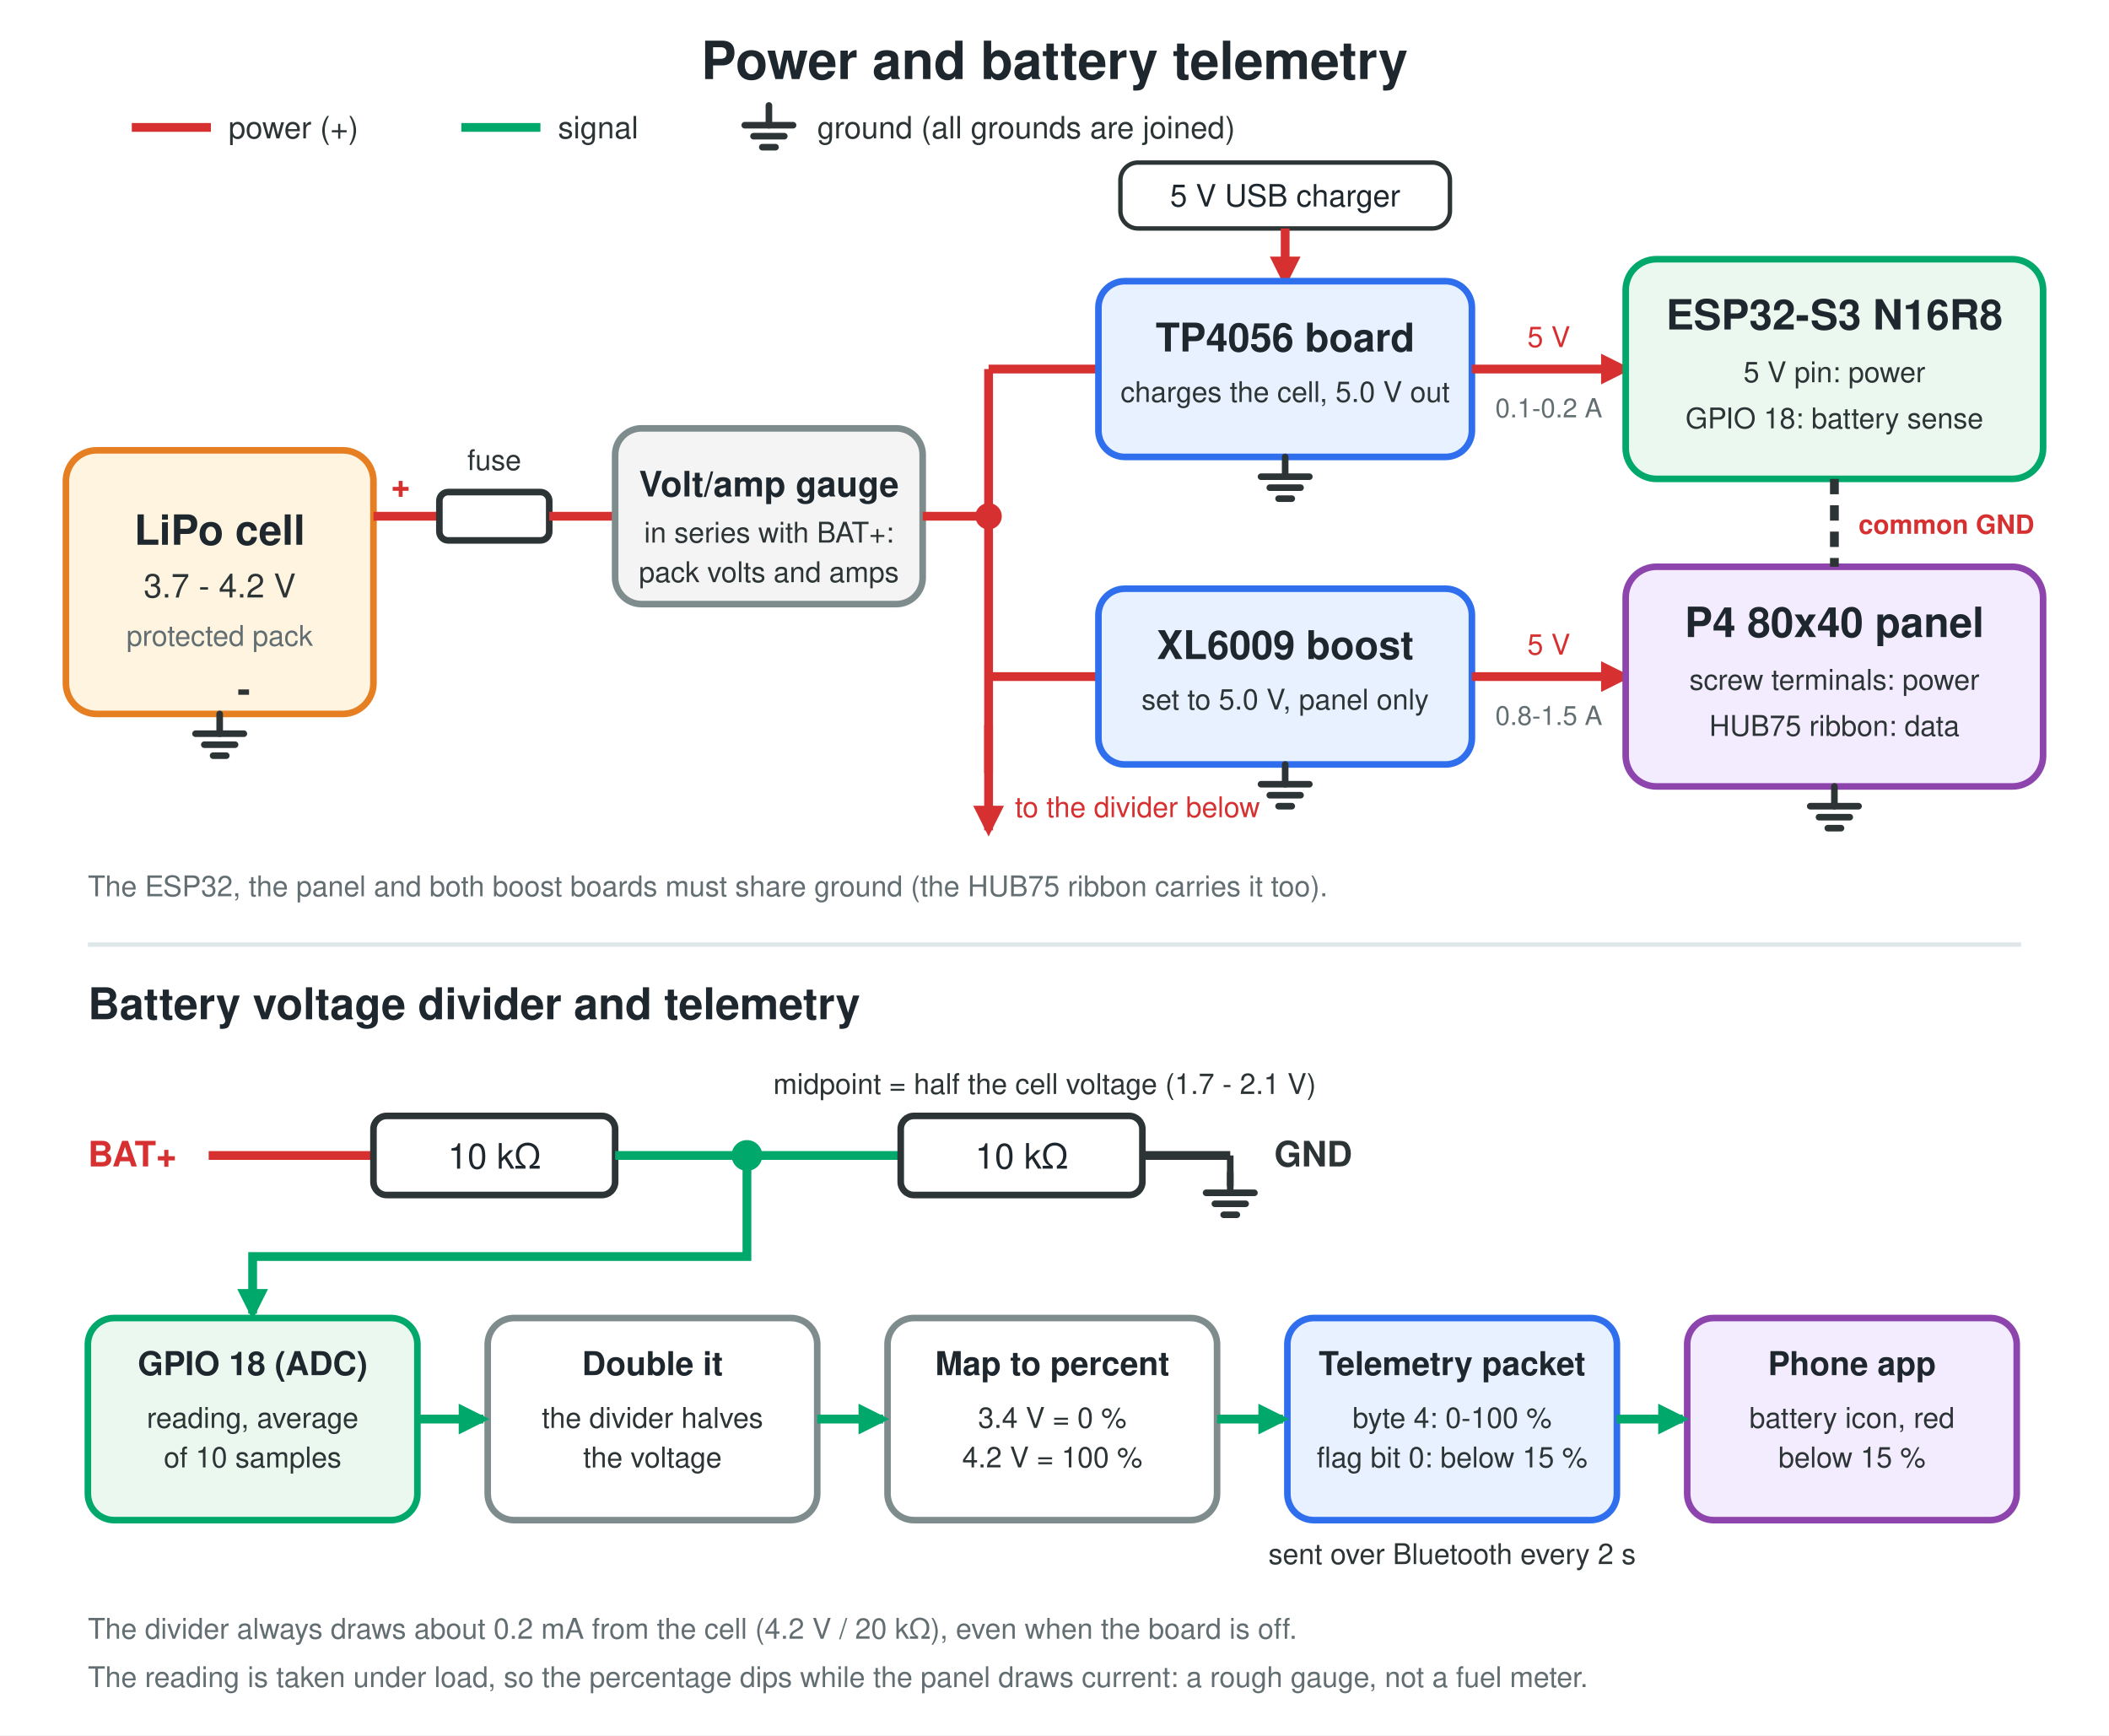
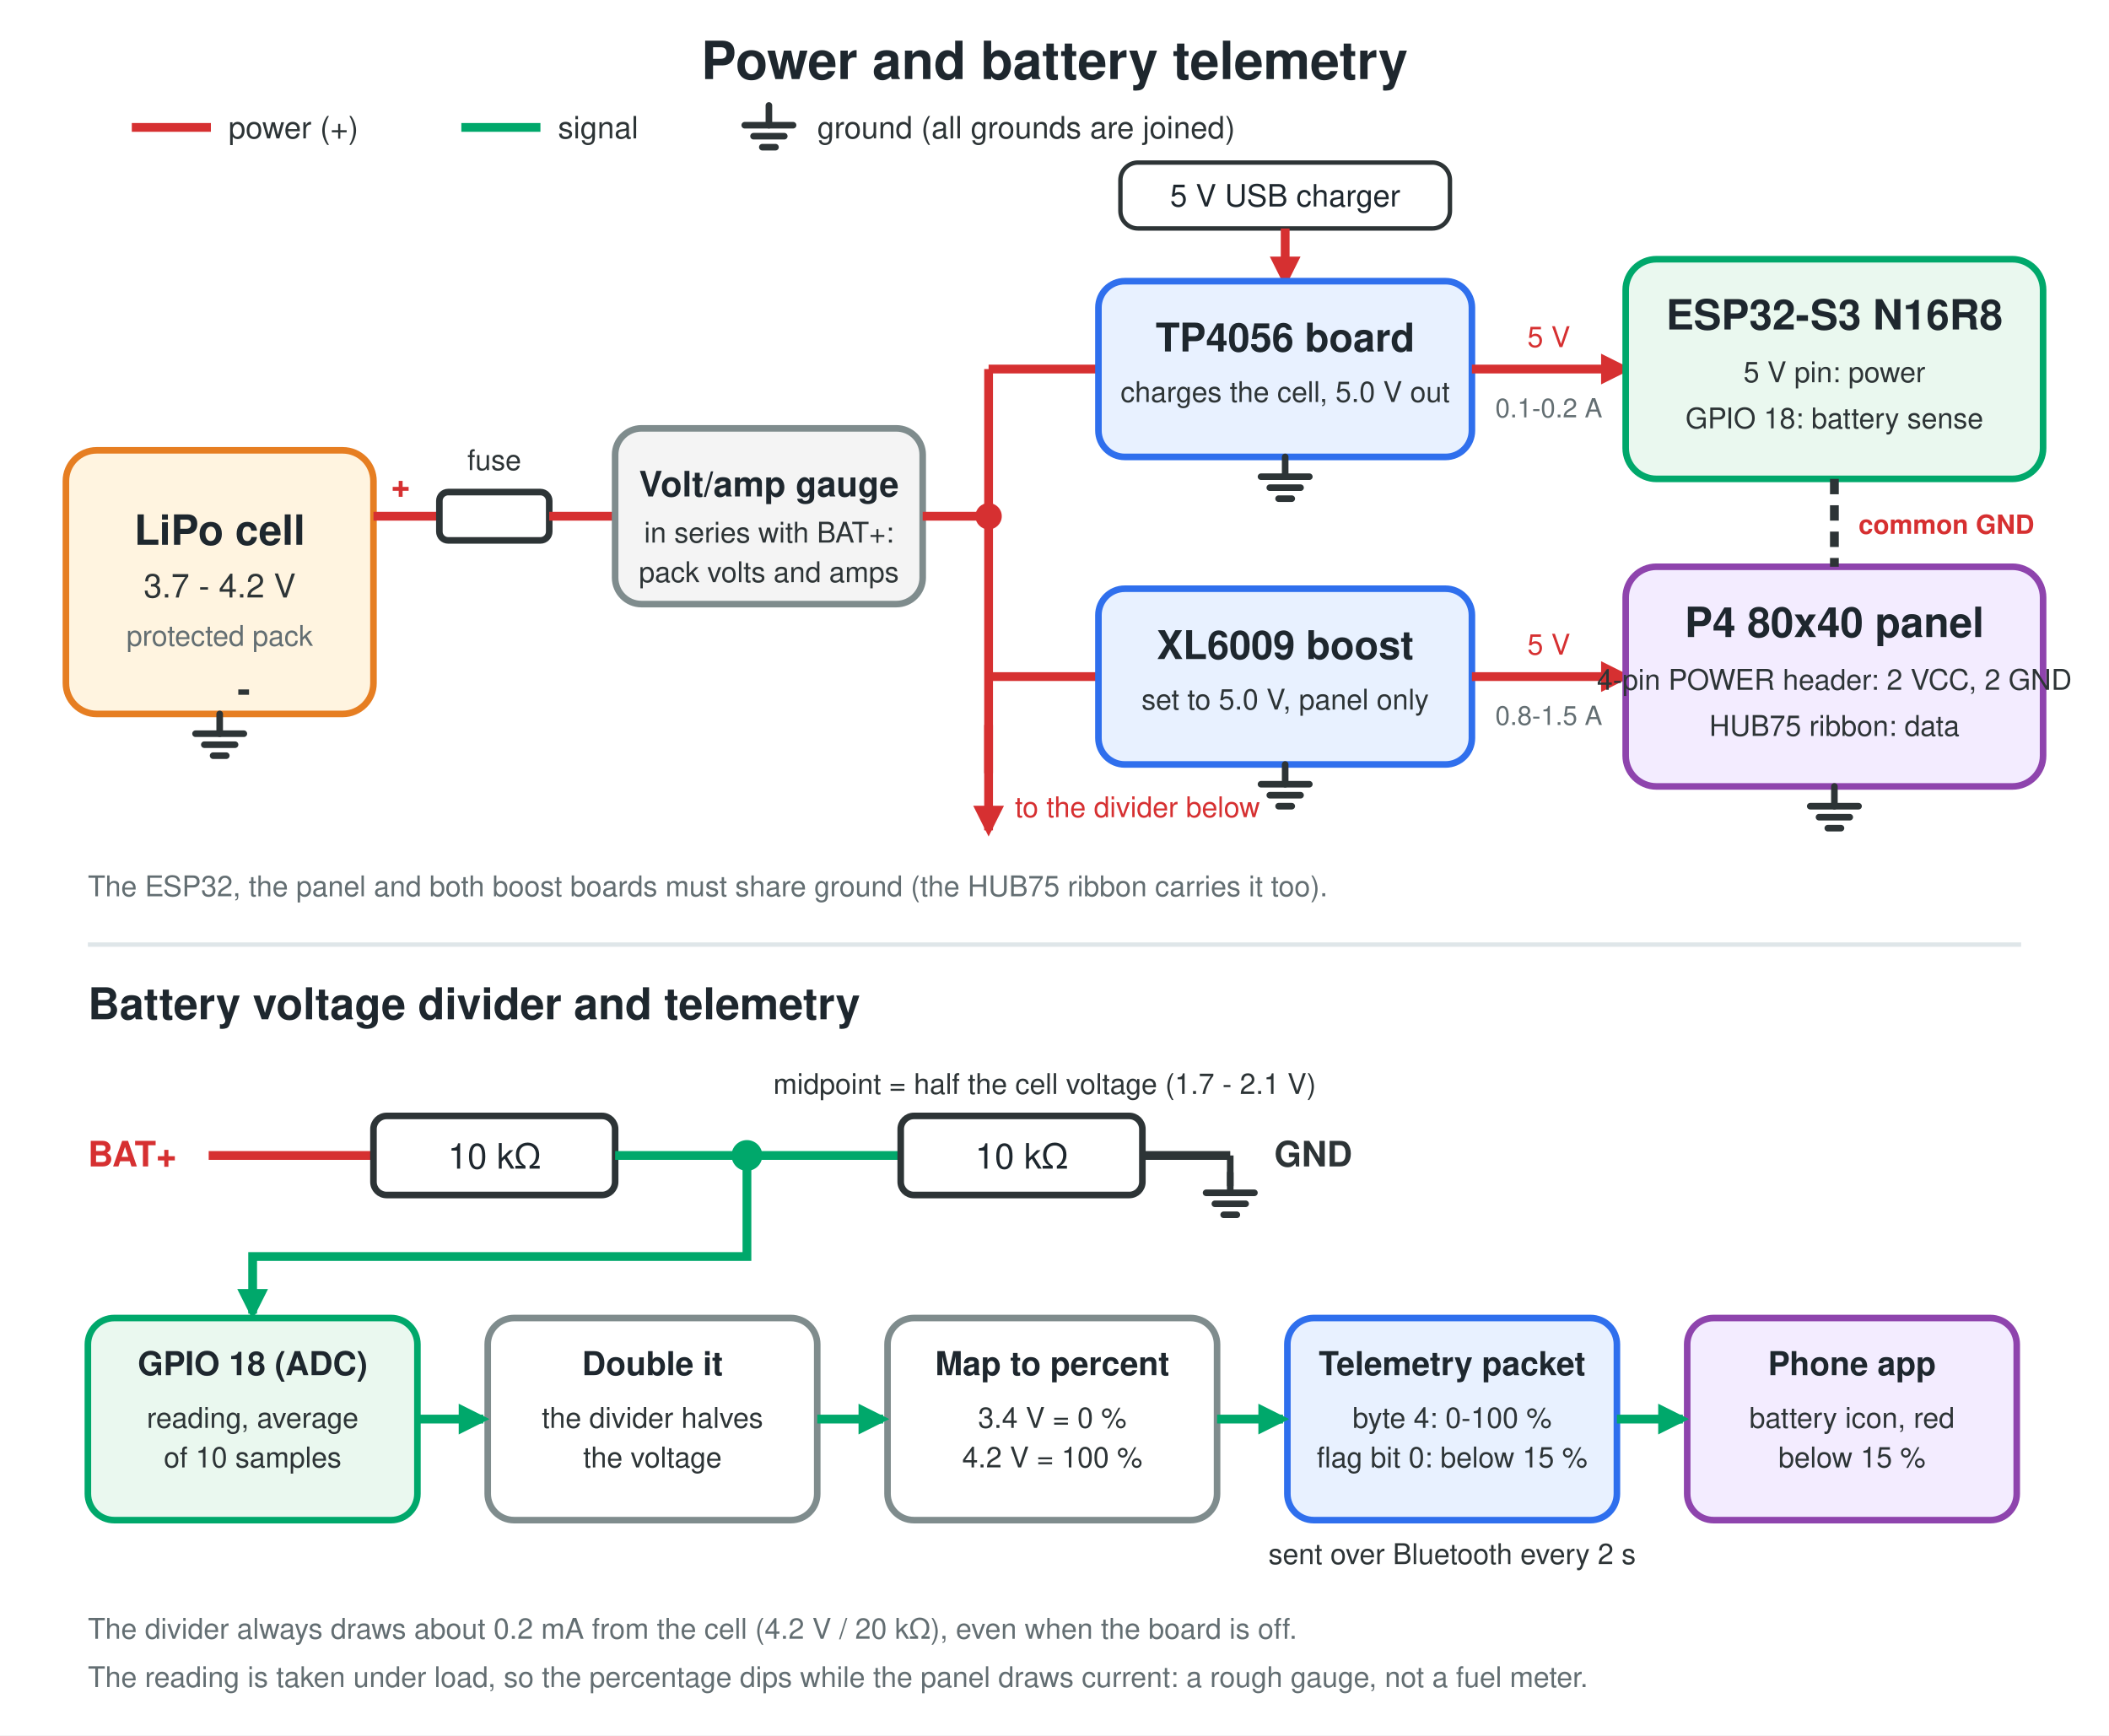
<svg xmlns="http://www.w3.org/2000/svg" viewBox="0 0 960 790" font-family="-apple-system, Helvetica, Arial, sans-serif">
  <defs>
    <marker id="arrRed" viewBox="0 0 10 10" refX="8" refY="5" markerWidth="14" markerHeight="14" markerUnits="userSpaceOnUse" orient="auto">
      <path d="M0 0L10 5L0 10z" fill="#d63031" />
    </marker>
    <marker id="arrGreen" viewBox="0 0 10 10" refX="8" refY="5" markerWidth="14" markerHeight="14" markerUnits="userSpaceOnUse" orient="auto">
      <path d="M0 0L10 5L0 10z" fill="#00a86b" />
    </marker>
    <g id="gnd" stroke="#2d3436" stroke-width="3" stroke-linecap="round">
      <line x1="0" y1="0" x2="0" y2="9" />
      <line x1="-11" y1="9" x2="11" y2="9" />
      <line x1="-7" y1="14" x2="7" y2="14" />
      <line x1="-3" y1="19" x2="3" y2="19" />
    </g>
  </defs>
  <rect width="960" height="790" fill="#ffffff" />
  <text x="480" y="36" text-anchor="middle" font-size="24" font-weight="700" fill="#1e272e">Power and battery telemetry</text>
  <g font-size="14" fill="#2d3436">
    <line x1="60" y1="58" x2="96" y2="58" stroke="#d63031" stroke-width="4" />
    <text x="104" y="63">power (+)</text>
    <line x1="210" y1="58" x2="246" y2="58" stroke="#00a86b" stroke-width="4" />
    <text x="254" y="63">signal</text>
    <use href="#gnd" x="350" y="48" />
    <text x="372" y="63">ground (all grounds are joined)</text>
  </g>
  <rect x="30" y="205" width="140" height="120" rx="14" fill="#fff4e0" stroke="#e67e22" stroke-width="3" />
  <text x="100" y="248" text-anchor="middle" font-size="19" font-weight="700" fill="#1e272e">LiPo cell</text>
  <text x="100" y="272" text-anchor="middle" font-size="15" fill="#2d3436">3.7 - 4.2 V</text>
  <text x="100" y="294" text-anchor="middle" font-size="13" fill="#636e72">protected pack</text>
  <text x="178" y="226" font-size="15" font-weight="700" fill="#d63031">+</text>
  <text x="108" y="320" font-size="18" font-weight="700" fill="#2d3436">-</text>
  <use href="#gnd" x="100" y="325" />
  <line x1="170" y1="235" x2="200" y2="235" stroke="#d63031" stroke-width="4" />
  <rect x="200" y="224" width="50" height="22" rx="4" fill="#fff" stroke="#2d3436" stroke-width="3" />
  <text x="225" y="214" text-anchor="middle" font-size="13" fill="#2d3436">fuse</text>
  <line x1="250" y1="235" x2="280" y2="235" stroke="#d63031" stroke-width="4" />
  <rect x="280" y="195" width="140" height="80" rx="12" fill="#f4f4f4" stroke="#7f8c8d" stroke-width="3" />
  <text x="350" y="226" text-anchor="middle" font-size="16" font-weight="700" fill="#1e272e">Volt/amp gauge</text>
  <text x="350" y="247" text-anchor="middle" font-size="13" fill="#2d3436">in series with BAT+:</text>
  <text x="350" y="265" text-anchor="middle" font-size="13" fill="#2d3436">pack volts and amps</text>
  <line x1="420" y1="235" x2="450" y2="235" stroke="#d63031" stroke-width="4" />
  <line x1="450" y1="168" x2="450" y2="352" stroke="#d63031" stroke-width="4" />
  <circle cx="450" cy="235" r="6" fill="#d63031" />
  <line x1="450" y1="168" x2="500" y2="168" stroke="#d63031" stroke-width="4" />
  <line x1="450" y1="308" x2="500" y2="308" stroke="#d63031" stroke-width="4" />
  <line x1="450" y1="330" x2="450" y2="378" stroke="#d63031" stroke-width="4" marker-end="url(#arrRed)" />
  <text x="462" y="372" font-size="13" fill="#d63031">to the divider below</text>
  <rect x="510" y="74" width="150" height="30" rx="8" fill="#fff" stroke="#2d3436" stroke-width="2" />
  <text x="585" y="94" text-anchor="middle" font-size="14" fill="#1e272e">5 V USB charger</text>
  <line x1="585" y1="104" x2="585" y2="128" stroke="#d63031" stroke-width="4" marker-end="url(#arrRed)" />
  <rect x="500" y="128" width="170" height="80" rx="12" fill="#e8f1ff" stroke="#2f6fed" stroke-width="3" />
  <text x="585" y="160" text-anchor="middle" font-size="18" font-weight="700" fill="#1e272e">TP4056 board</text>
  <text x="585" y="183" text-anchor="middle" font-size="13" fill="#2d3436">charges the cell, 5.0 V out</text>
  <use href="#gnd" x="585" y="208" />
  <line x1="670" y1="168" x2="740" y2="168" stroke="#d63031" stroke-width="4" marker-end="url(#arrRed)" />
  <text x="705" y="158" text-anchor="middle" font-size="13" fill="#d63031">5 V</text>
  <text x="705" y="190" text-anchor="middle" font-size="12" fill="#636e72">0.1-0.2 A</text>
  <rect x="740" y="118" width="190" height="100" rx="14" fill="#eaf8ef" stroke="#00a86b" stroke-width="3" />
  <text x="835" y="150" text-anchor="middle" font-size="19" font-weight="700" fill="#1e272e">ESP32-S3 N16R8</text>
  <text x="835" y="174" text-anchor="middle" font-size="13" fill="#2d3436">5 V pin: power</text>
  <text x="835" y="195" text-anchor="middle" font-size="13" fill="#2d3436">GPIO 18: battery sense</text>
  <rect x="500" y="268" width="170" height="80" rx="12" fill="#e8f1ff" stroke="#2f6fed" stroke-width="3" />
  <text x="585" y="300" text-anchor="middle" font-size="18" font-weight="700" fill="#1e272e">XL6009 boost</text>
  <text x="585" y="323" text-anchor="middle" font-size="13" fill="#2d3436">set to 5.0 V, panel only</text>
  <use href="#gnd" x="585" y="348" />
  <line x1="670" y1="308" x2="740" y2="308" stroke="#d63031" stroke-width="4" marker-end="url(#arrRed)" />
  <text x="705" y="298" text-anchor="middle" font-size="13" fill="#d63031">5 V</text>
  <text x="705" y="330" text-anchor="middle" font-size="12" fill="#636e72">0.8-1.5 A</text>
  <rect x="740" y="258" width="190" height="100" rx="14" fill="#f3ecff" stroke="#8e44ad" stroke-width="3" />
  <text x="835" y="290" text-anchor="middle" font-size="19" font-weight="700" fill="#1e272e">P4 80x40 panel</text>
-   <text x="835" y="314" text-anchor="middle" font-size="13" fill="#2d3436">screw terminals: power</text>
+   <text x="835" y="314" text-anchor="middle" font-size="13" fill="#2d3436">4-pin POWER header: 2 VCC, 2 GND</text>
  <text x="835" y="335" text-anchor="middle" font-size="13" fill="#2d3436">HUB75 ribbon: data</text>
  <line x1="835" y1="218" x2="835" y2="258" stroke="#2d3436" stroke-width="4" stroke-dasharray="7 5" />
  <text x="846" y="243" font-size="12" font-weight="700" fill="#d63031">common GND</text>
  <use href="#gnd" x="835" y="358" />
  <text x="40" y="408" font-size="13" fill="#636e72">The ESP32, the panel and both boost boards must share ground (the HUB75 ribbon carries it too).</text>
  <line x1="40" y1="430" x2="920" y2="430" stroke="#dfe6e9" stroke-width="2" />
  <text x="40" y="464" font-size="20" font-weight="700" fill="#1e272e">Battery voltage divider and telemetry</text>
  <text x="40" y="531" font-size="16" font-weight="700" fill="#d63031">BAT+</text>
  <line x1="95" y1="526" x2="170" y2="526" stroke="#d63031" stroke-width="4" />
  <rect x="170" y="508" width="110" height="36" rx="6" fill="#fff" stroke="#2d3436" stroke-width="3" />
  <text x="225" y="532" text-anchor="middle" font-size="16" fill="#1e272e">10 kΩ</text>
  <line x1="280" y1="526" x2="410" y2="526" stroke="#00a86b" stroke-width="4" />
  <circle cx="340" cy="526" r="7" fill="#00a86b" />
  <rect x="410" y="508" width="110" height="36" rx="6" fill="#fff" stroke="#2d3436" stroke-width="3" />
  <text x="465" y="532" text-anchor="middle" font-size="16" fill="#1e272e">10 kΩ</text>
  <line x1="520" y1="526" x2="560" y2="526" stroke="#2d3436" stroke-width="4" />
  <line x1="560" y1="526" x2="560" y2="540" stroke="#2d3436" stroke-width="3" />
  <use href="#gnd" x="560" y="534" />
  <text x="580" y="531" font-size="16" font-weight="700" fill="#2d3436">GND</text>
  <text x="352" y="498" font-size="13" fill="#2d3436">midpoint = half the cell voltage (1.7 - 2.1 V)</text>
  <polyline points="340,526 340,572 115,572 115,598" fill="none" stroke="#00a86b" stroke-width="4" marker-end="url(#arrGreen)" />
  <g stroke-width="3">
    <rect x="40" y="600" width="150" height="92" rx="12" fill="#eaf8ef" stroke="#00a86b" />
    <rect x="222" y="600" width="150" height="92" rx="12" fill="#fff" stroke="#7f8c8d" />
    <rect x="404" y="600" width="150" height="92" rx="12" fill="#fff" stroke="#7f8c8d" />
    <rect x="586" y="600" width="150" height="92" rx="12" fill="#e8f1ff" stroke="#2f6fed" />
    <rect x="768" y="600" width="150" height="92" rx="12" fill="#f3ecff" stroke="#8e44ad" />
  </g>
  <g text-anchor="middle" fill="#2d3436" font-size="13">
    <text x="115" y="626" font-size="15" font-weight="700" fill="#1e272e">GPIO 18 (ADC)</text>
    <text x="115" y="650">reading, average</text>
    <text x="115" y="668">of 10 samples</text>
    <text x="297" y="626" font-size="15" font-weight="700" fill="#1e272e">Double it</text>
    <text x="297" y="650">the divider halves</text>
    <text x="297" y="668">the voltage</text>
    <text x="479" y="626" font-size="15" font-weight="700" fill="#1e272e">Map to percent</text>
    <text x="479" y="650">3.4 V = 0 %</text>
    <text x="479" y="668">4.2 V = 100 %</text>
    <text x="661" y="626" font-size="15" font-weight="700" fill="#1e272e">Telemetry packet</text>
    <text x="661" y="650">byte 4: 0-100 %</text>
    <text x="661" y="668">flag bit 0: below 15 %</text>
    <text x="843" y="626" font-size="15" font-weight="700" fill="#1e272e">Phone app</text>
    <text x="843" y="650">battery icon, red</text>
    <text x="843" y="668">below 15 %</text>
  </g>
  <g stroke="#00a86b" stroke-width="4">
    <line x1="190" y1="646" x2="220" y2="646" marker-end="url(#arrGreen)" />
    <line x1="372" y1="646" x2="402" y2="646" marker-end="url(#arrGreen)" />
    <line x1="554" y1="646" x2="584" y2="646" marker-end="url(#arrGreen)" />
    <line x1="736" y1="646" x2="766" y2="646" marker-end="url(#arrGreen)" />
  </g>
  <text x="661" y="712" text-anchor="middle" font-size="13" fill="#2d3436">sent over Bluetooth every 2 s</text>
  <text x="40" y="746" font-size="13" fill="#636e72">The divider always draws about 0.2 mA from the cell (4.2 V / 20 kΩ), even when the board is off.</text>
  <text x="40" y="768" font-size="13" fill="#636e72">The reading is taken under load, so the percentage dips while the panel draws current: a rough gauge, not a fuel meter.</text>
</svg>
